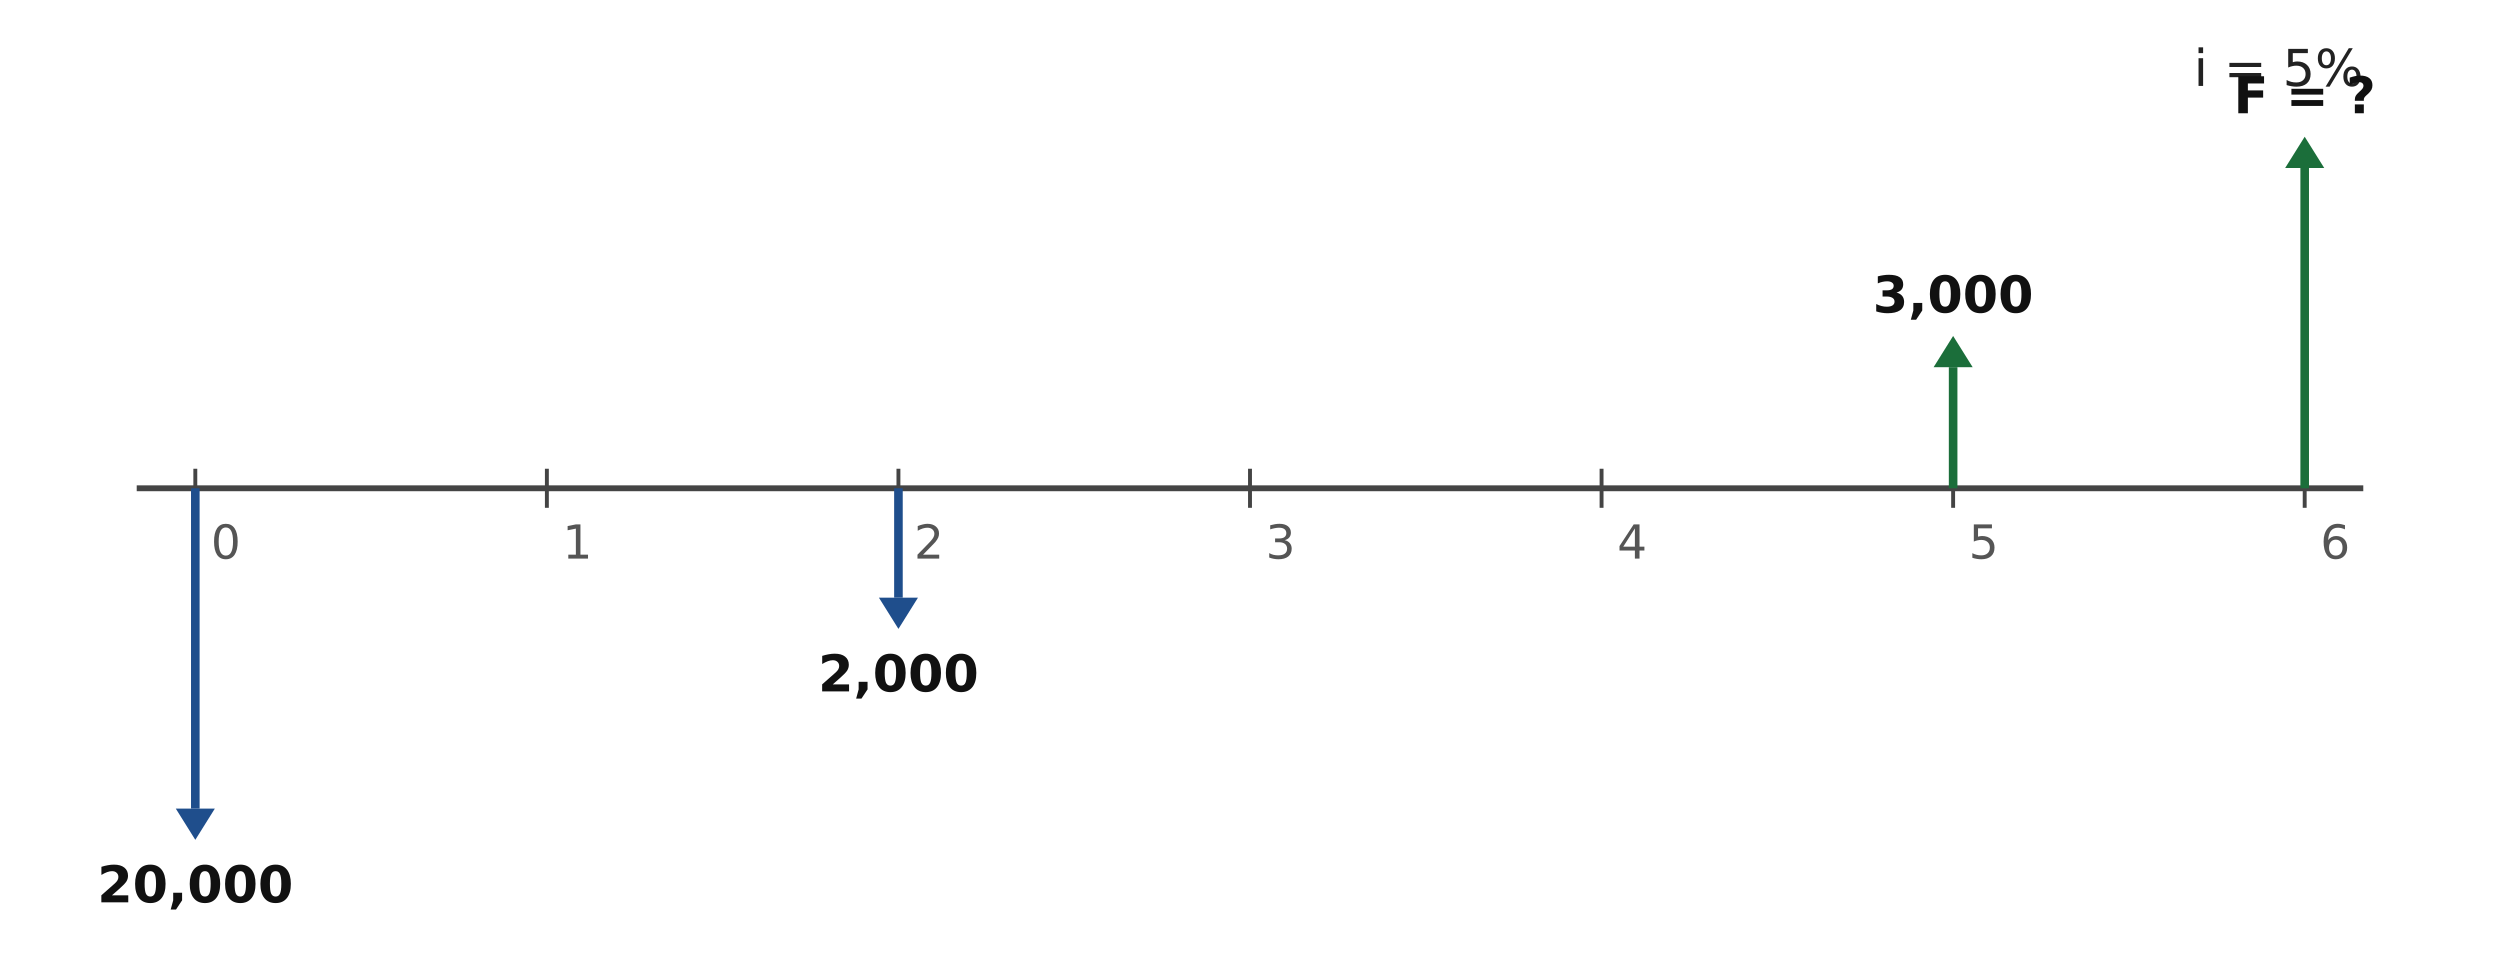
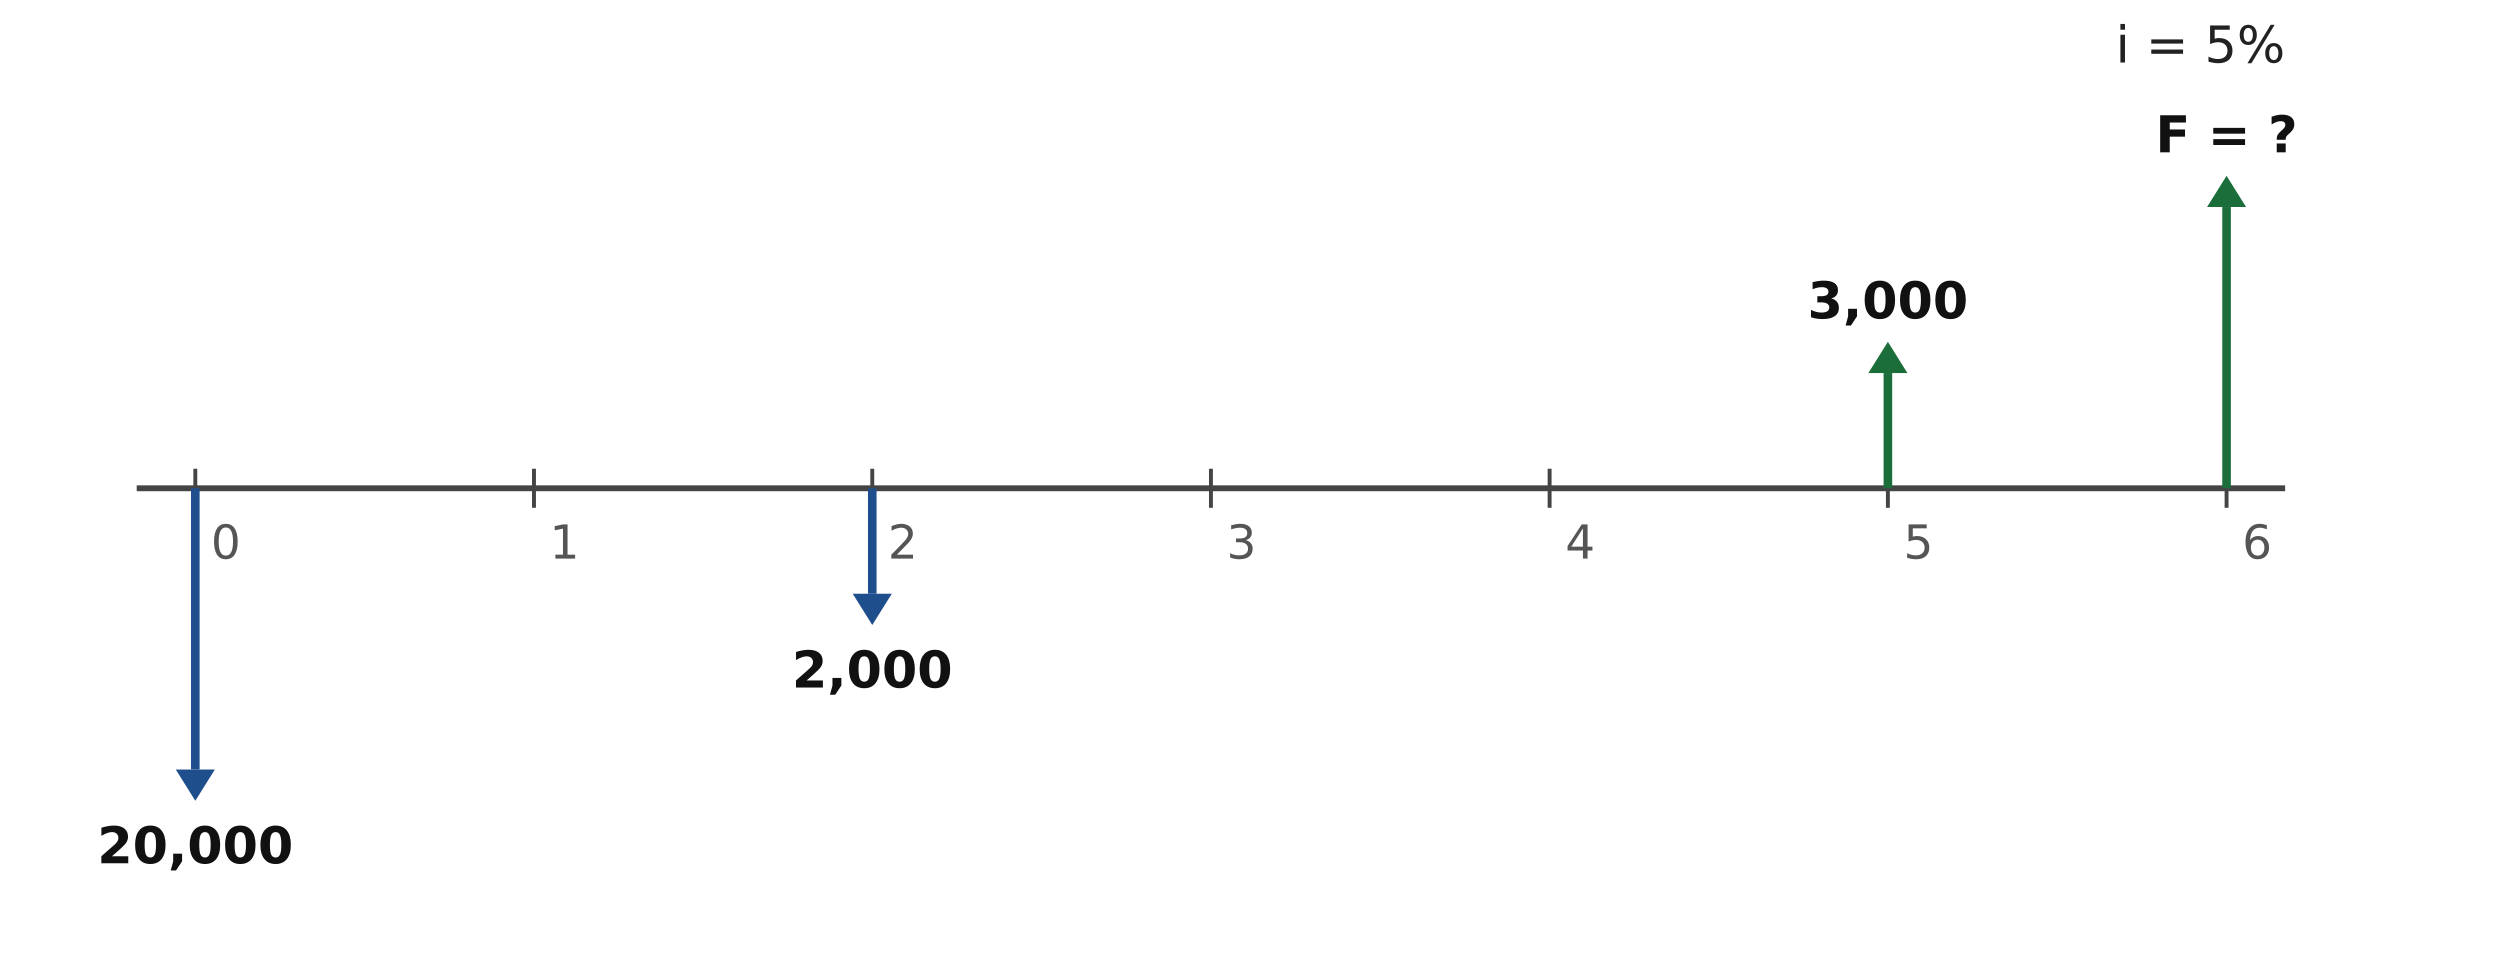
<svg xmlns="http://www.w3.org/2000/svg" viewBox="0 0 640 250" width="640" height="250" font-family="DejaVu Sans, Arial, sans-serif" font-size="13">
-   <line x1="35" y1="125" x2="605" y2="125" stroke="#444" stroke-width="1.5" />
+   <line x1="35" y1="125" x2="585" y2="125" stroke="#444" stroke-width="1.5" />
  <line x1="50.0" y1="120" x2="50.0" y2="130" stroke="#444" />
  <text x="54.0" y="143" fill="#555" font-size="12">0</text>
-   <line x1="140.0" y1="120" x2="140.0" y2="130" stroke="#444" />
-   <text x="144.0" y="143" fill="#555" font-size="12">1</text>
-   <line x1="230.0" y1="120" x2="230.0" y2="130" stroke="#444" />
-   <text x="234.0" y="143" fill="#555" font-size="12">2</text>
-   <line x1="320.0" y1="120" x2="320.0" y2="130" stroke="#444" />
-   <text x="324.0" y="143" fill="#555" font-size="12">3</text>
-   <line x1="410.0" y1="120" x2="410.0" y2="130" stroke="#444" />
-   <text x="414.0" y="143" fill="#555" font-size="12">4</text>
-   <line x1="500.0" y1="120" x2="500.0" y2="130" stroke="#444" />
-   <text x="504.0" y="143" fill="#555" font-size="12">5</text>
-   <line x1="590.0" y1="120" x2="590.0" y2="130" stroke="#444" />
-   <text x="594.0" y="143" fill="#555" font-size="12">6</text>
-   <text x="605" y="22" text-anchor="end" fill="#222">i = 5%</text>
-   <line x1="50.0" y1="125" x2="50.0" y2="207.0" stroke="#1f4e8c" stroke-width="2.2" />
-   <path d="M45.0 207.0 L55.0 207.0 L50.0 215.0 Z" fill="#1f4e8c" />
-   <text x="50.0" y="231.0" text-anchor="middle" fill="#111" font-weight="bold">20,000</text>
-   <line x1="230.0" y1="125" x2="230.0" y2="153.0" stroke="#1f4e8c" stroke-width="2.2" />
-   <path d="M225.0 153.0 L235.0 153.0 L230.0 161.0 Z" fill="#1f4e8c" />
-   <text x="230.0" y="177.0" text-anchor="middle" fill="#111" font-weight="bold">2,000</text>
-   <line x1="500.0" y1="125" x2="500.0" y2="94.0" stroke="#1b6e3a" stroke-width="2.2" />
-   <path d="M495.0 94.0 L505.0 94.0 L500.0 86.0 Z" fill="#1b6e3a" />
-   <text x="500.0" y="80.0" text-anchor="middle" fill="#111" font-weight="bold">3,000</text>
-   <line x1="590.0" y1="125" x2="590.0" y2="43.0" stroke="#1b6e3a" stroke-width="2.2" />
-   <path d="M585.0 43.0 L595.0 43.0 L590.0 35.0 Z" fill="#1b6e3a" />
-   <text x="590.0" y="29.0" text-anchor="middle" fill="#111" font-weight="bold">F = ?</text>
+   <line x1="136.7" y1="120" x2="136.7" y2="130" stroke="#444" />
+   <text x="140.7" y="143" fill="#555" font-size="12">1</text>
+   <line x1="223.3" y1="120" x2="223.3" y2="130" stroke="#444" />
+   <text x="227.3" y="143" fill="#555" font-size="12">2</text>
+   <line x1="310.0" y1="120" x2="310.0" y2="130" stroke="#444" />
+   <text x="314.0" y="143" fill="#555" font-size="12">3</text>
+   <line x1="396.7" y1="120" x2="396.7" y2="130" stroke="#444" />
+   <text x="400.7" y="143" fill="#555" font-size="12">4</text>
+   <line x1="483.3" y1="120" x2="483.3" y2="130" stroke="#444" />
+   <text x="487.3" y="143" fill="#555" font-size="12">5</text>
+   <line x1="570.0" y1="120" x2="570.0" y2="130" stroke="#444" />
+   <text x="574.0" y="143" fill="#555" font-size="12">6</text>
+   <text x="585" y="16" text-anchor="end" fill="#222">i = 5%</text>
+   <line x1="50.0" y1="125" x2="50.0" y2="197.0" stroke="#1f4e8c" stroke-width="2.2" />
+   <path d="M45.0 197.0 L55.0 197.0 L50.0 205.0 Z" fill="#1f4e8c" />
+   <text x="50.0" y="221.0" text-anchor="middle" fill="#111" font-weight="bold">20,000</text>
+   <line x1="223.3" y1="125" x2="223.3" y2="152.0" stroke="#1f4e8c" stroke-width="2.2" />
+   <path d="M218.3 152.0 L228.3 152.0 L223.3 160.0 Z" fill="#1f4e8c" />
+   <text x="223.3" y="176.0" text-anchor="middle" fill="#111" font-weight="bold">2,000</text>
+   <line x1="483.3" y1="125" x2="483.3" y2="95.5" stroke="#1b6e3a" stroke-width="2.2" />
+   <path d="M478.3 95.5 L488.3 95.5 L483.3 87.5 Z" fill="#1b6e3a" />
+   <text x="483.3" y="81.5" text-anchor="middle" fill="#111" font-weight="bold">3,000</text>
+   <line x1="570.0" y1="125" x2="570.0" y2="53.0" stroke="#1b6e3a" stroke-width="2.2" />
+   <path d="M565.0 53.0 L575.0 53.0 L570.0 45.0 Z" fill="#1b6e3a" />
+   <text x="570.0" y="39.0" text-anchor="middle" fill="#111" font-weight="bold">F = ?</text>
</svg>
